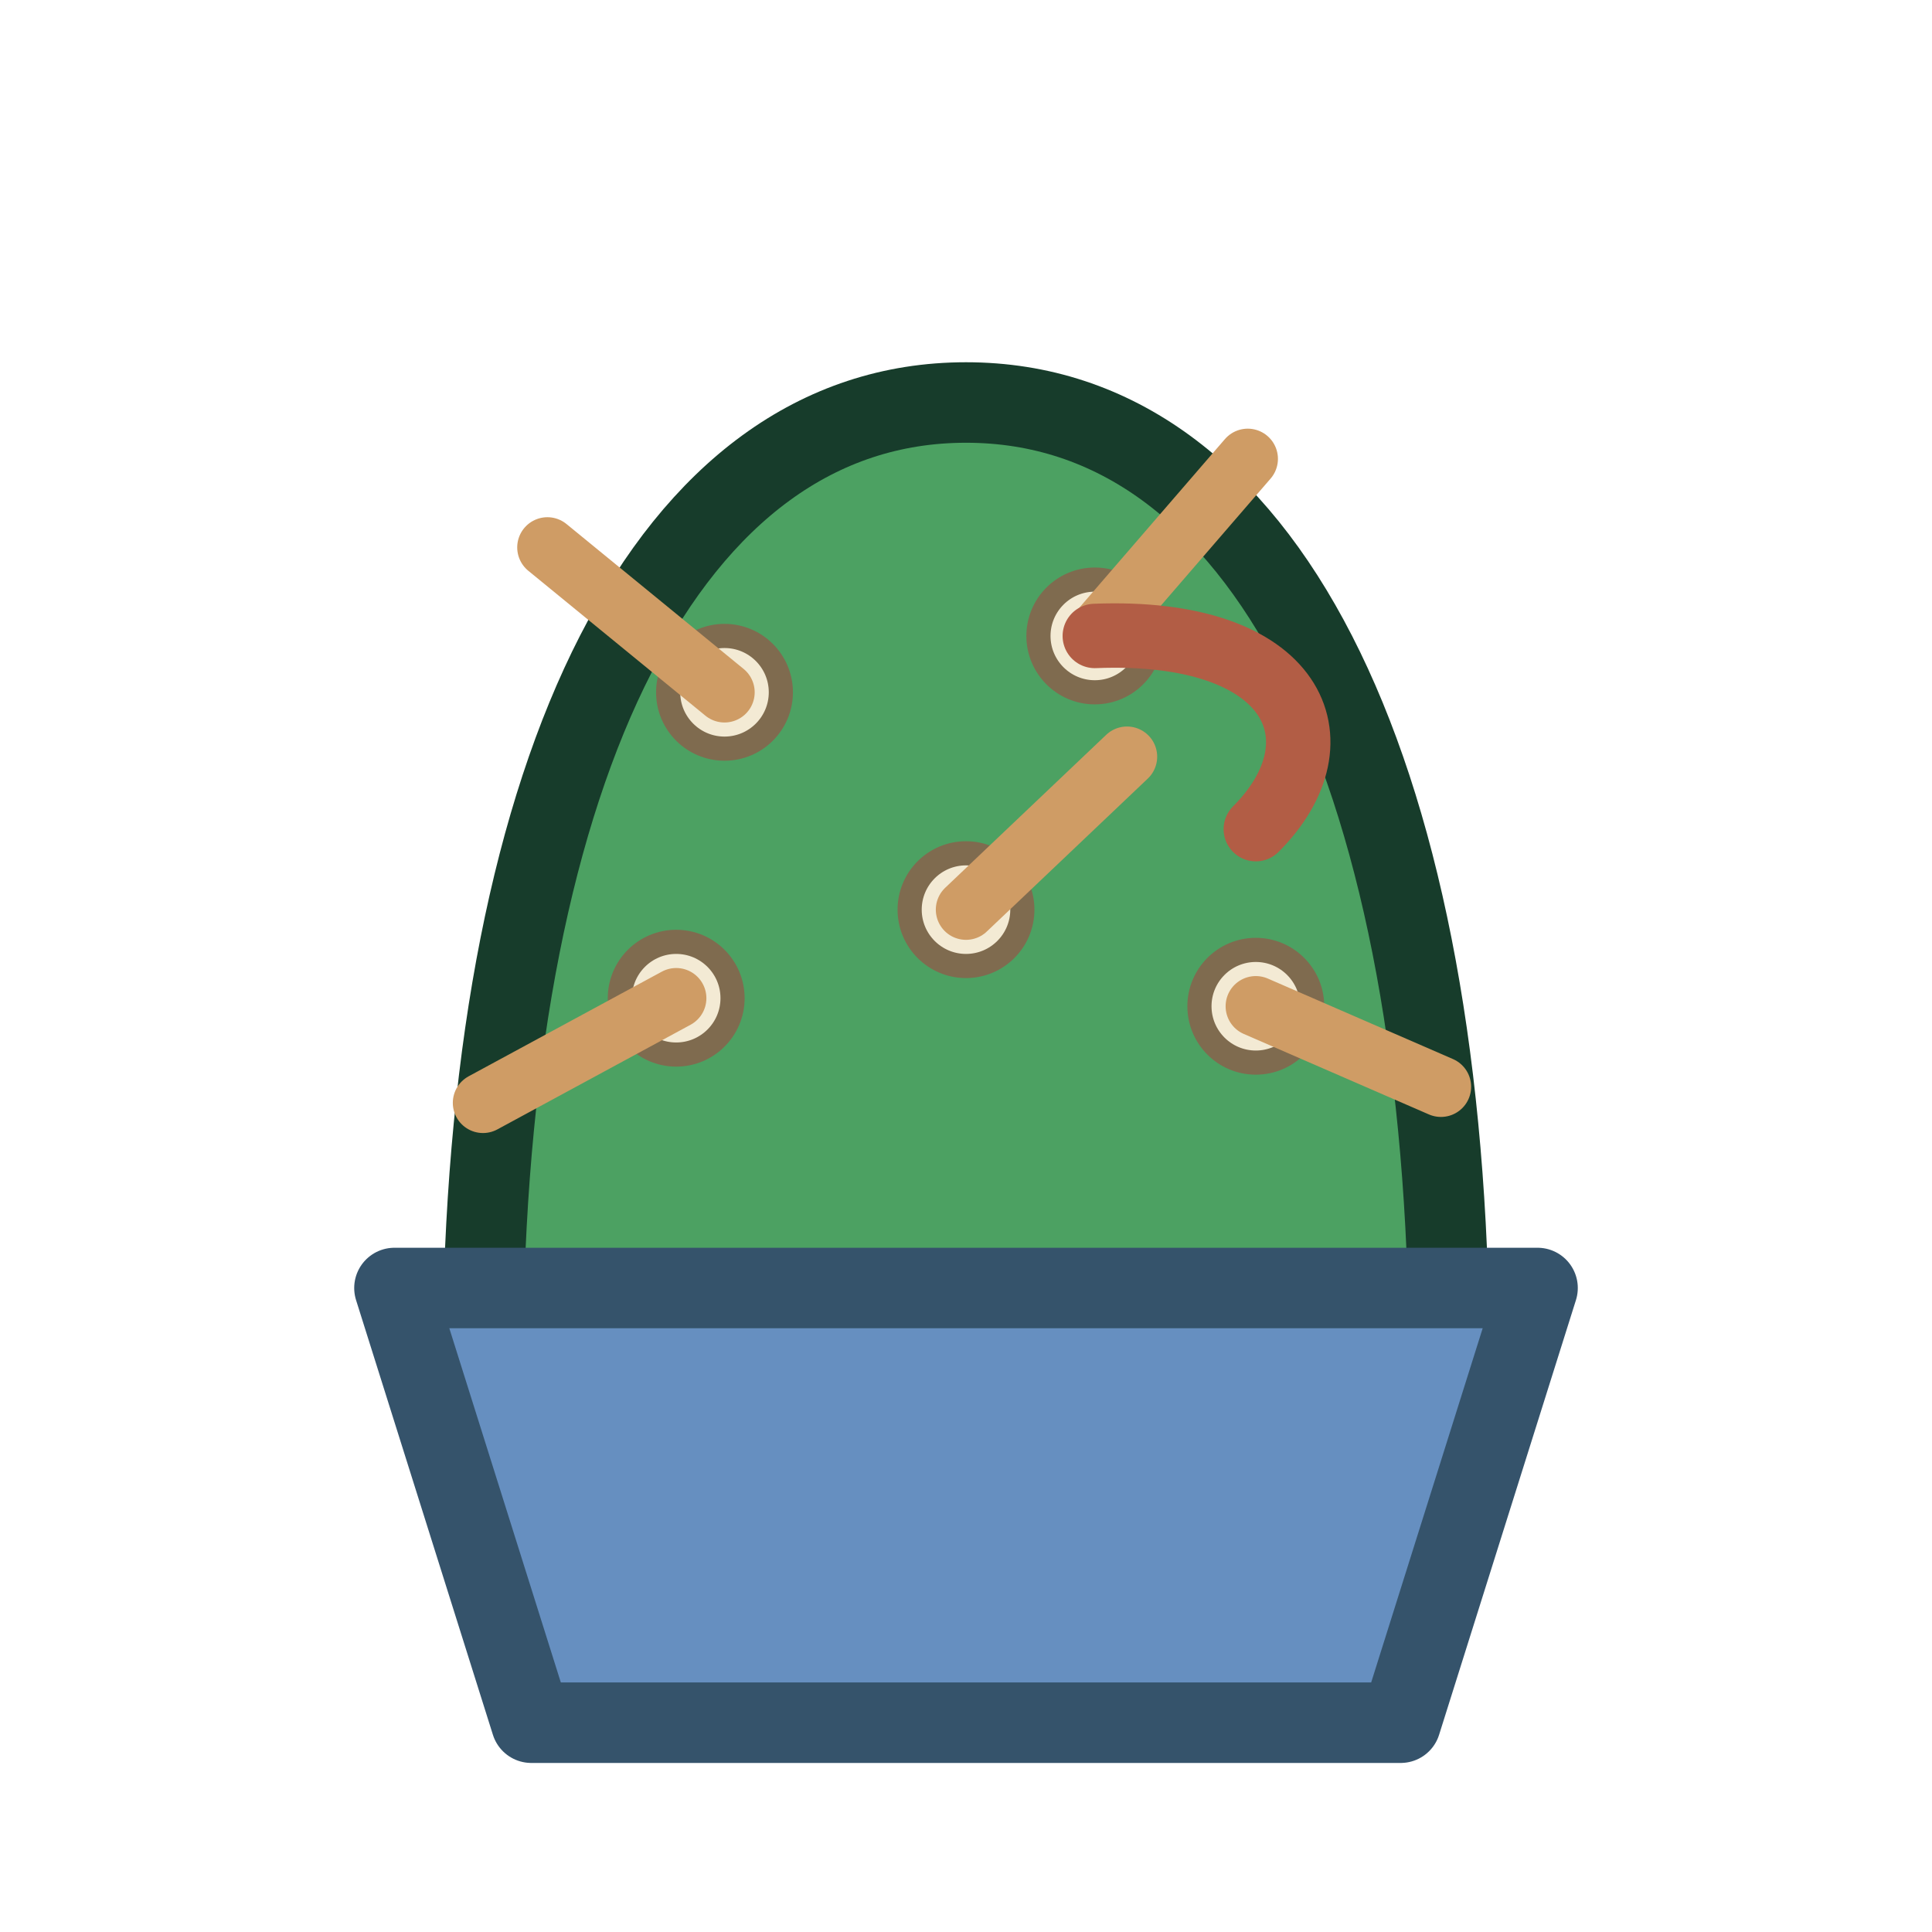
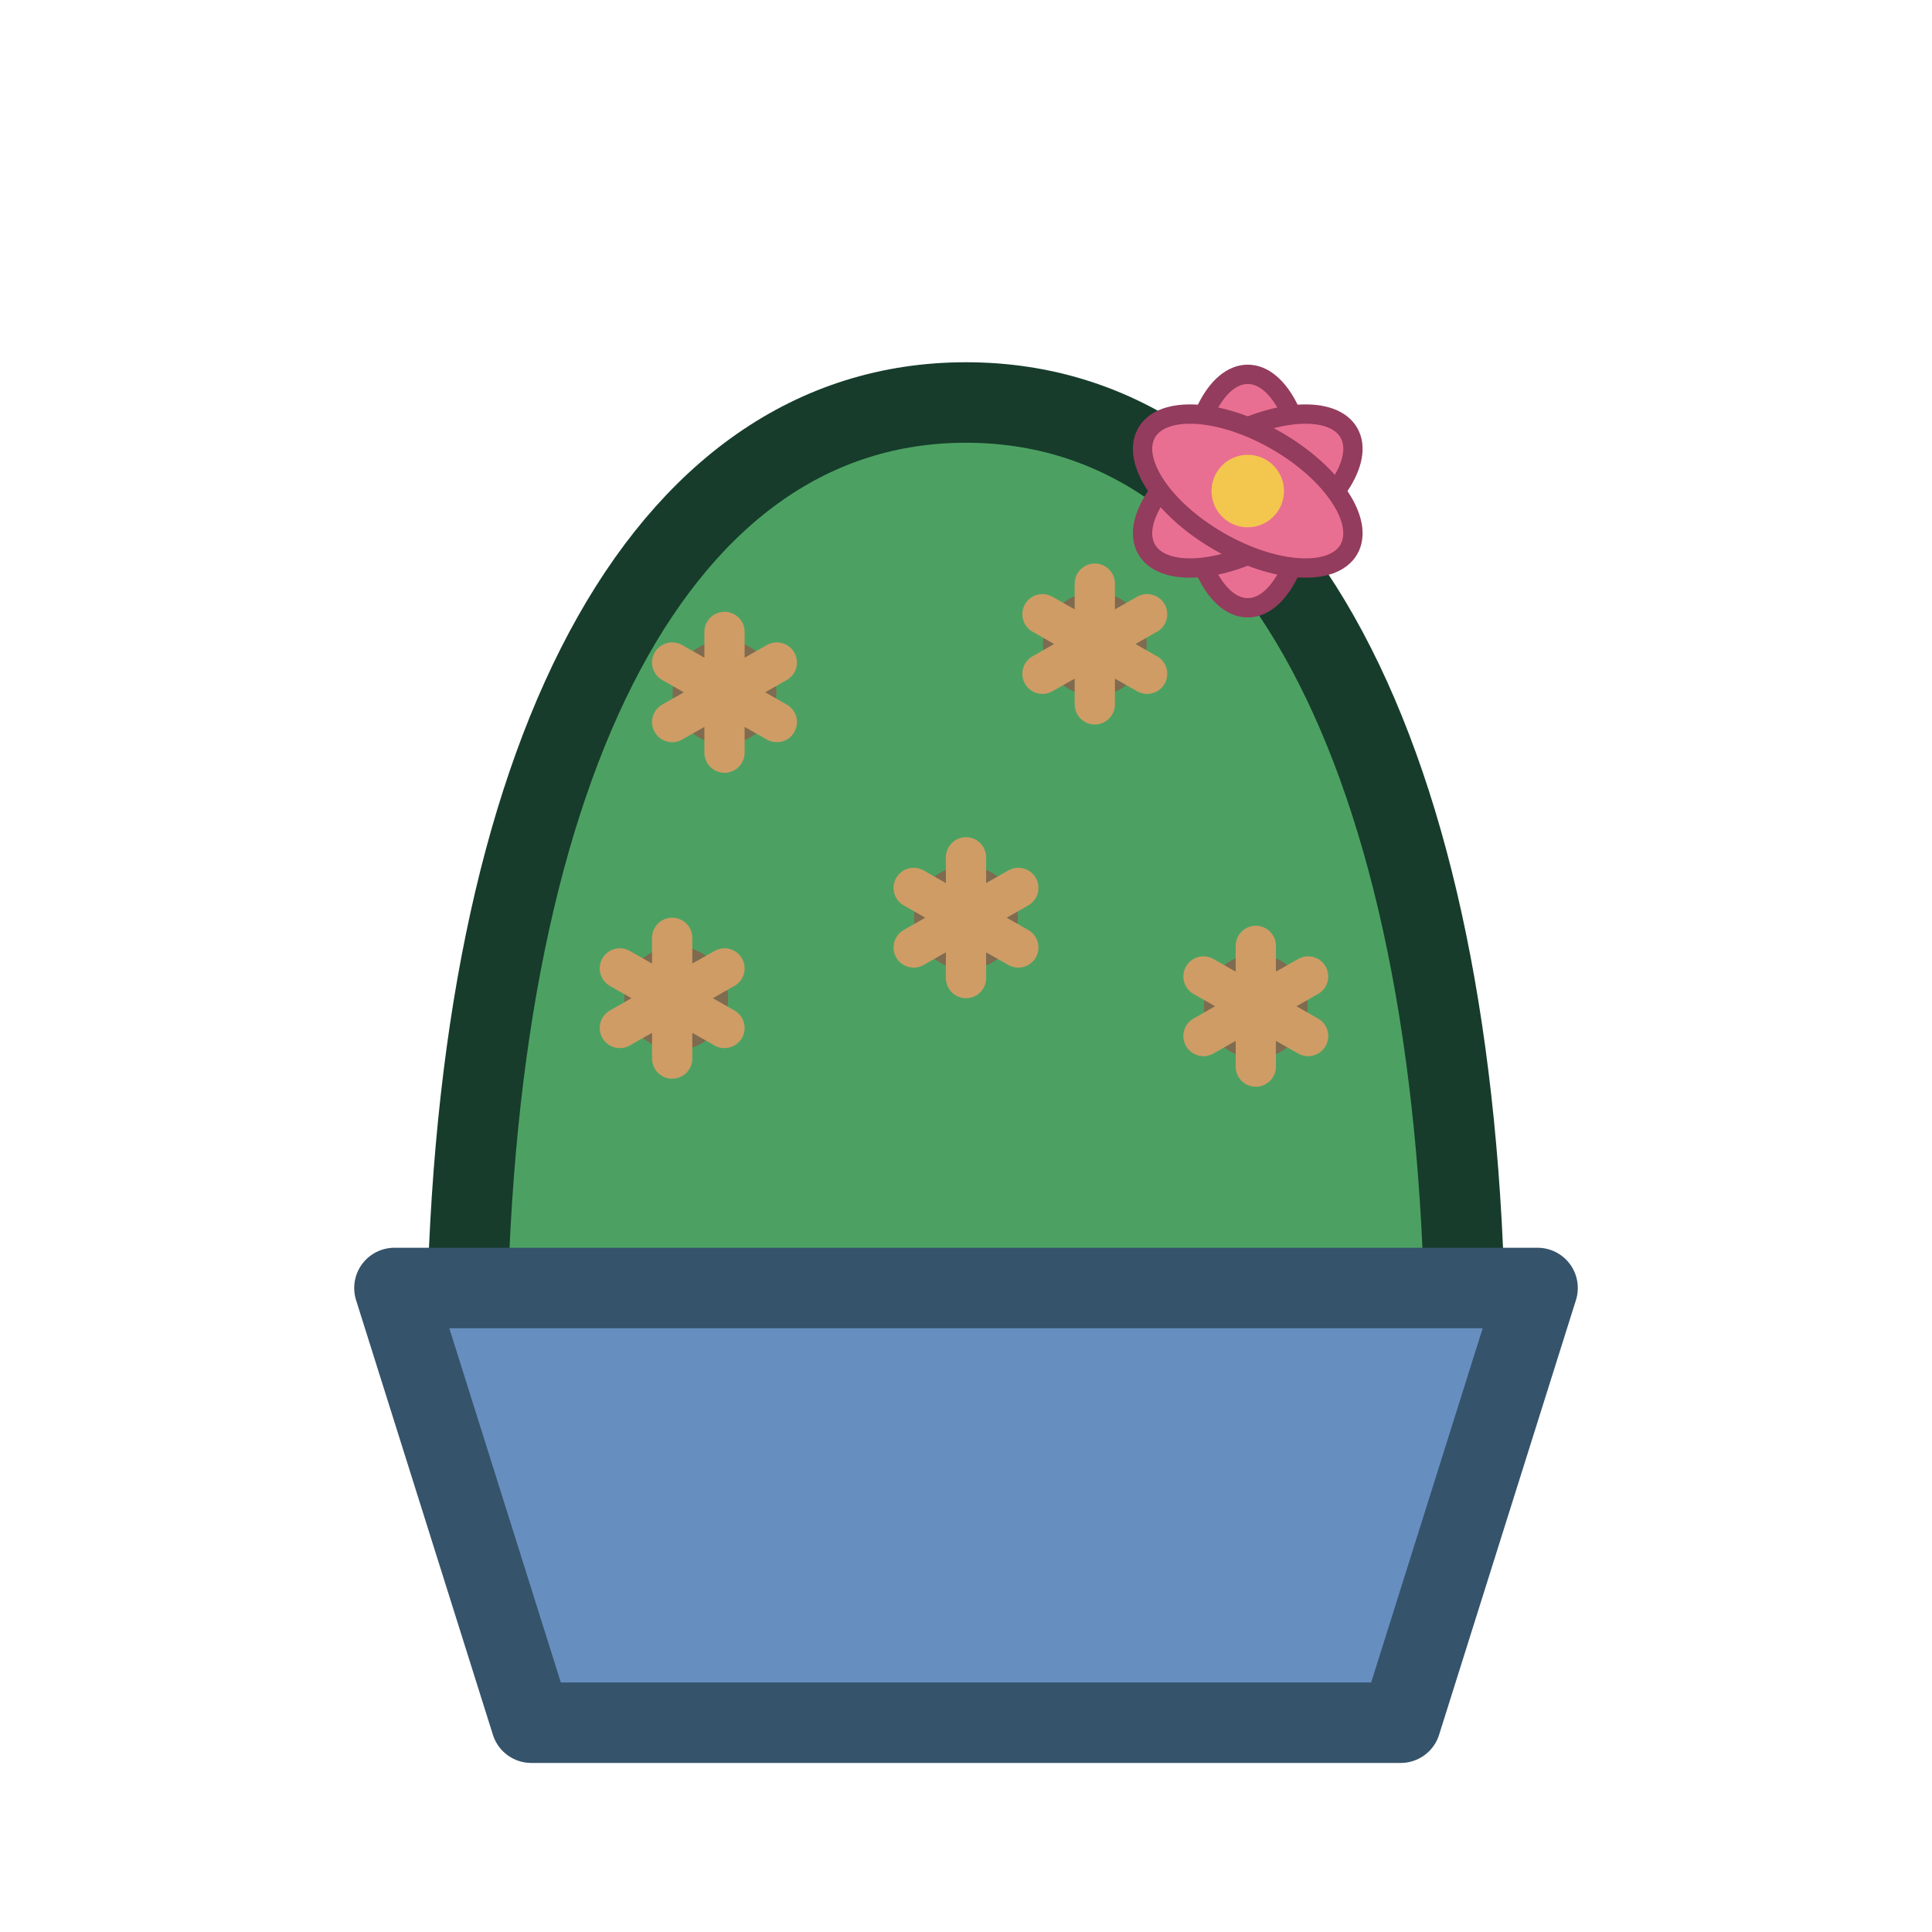
<svg xmlns="http://www.w3.org/2000/svg" viewBox="0 0 24 24" role="img" aria-labelledby="title">
-   <path d="M6 16.5C6.1 9.5 8.3 5 12 5s5.9 4.5 6 11.5Z" fill="#4ca162" stroke="#173c2b" stroke-width="1" />
-   <g fill="#f3ead4" stroke="#7f6b4f" stroke-width=".3">
-     <circle cx="9" cy="8.6" r=".7" />
-     <circle cx="13.6" cy="7.9" r=".7" />
-     <circle cx="8.4" cy="12.4" r=".7" />
-     <circle cx="12" cy="11.3" r=".7" />
-     <circle cx="15.6" cy="12.5" r=".7" />
+   <path d="M5.8 16.5C5.9 9.4 8.2 5 12 5s6.1 4.4 6.2 11.5Z" fill="#4ca162" stroke="#173c2b" stroke-linejoin="round" stroke-width="1" />
+   <g fill="#f3ead4" stroke="#7f6b4f" stroke-width=".25">
+     <circle cx="9" cy="8.6" r=".52" />
+     <circle cx="13.6" cy="8" r=".52" />
+     <circle cx="8.4" cy="12.4" r=".52" />
+     <circle cx="12" cy="11.4" r=".52" />
+     <circle cx="15.6" cy="12.5" r=".52" />
  </g>
-   <path d="M9 8.6 6.8 6.8m6.8 1.1 1.9-2.2m-7.1 6.7L6 13.7m6-2.4 2-1.9m1.6 3.1 2.3 1" fill="none" stroke="#cf9c65" stroke-linecap="round" stroke-width=".75" />
-   <path d="M13.6 7.9c2.5-.1 3.1 1.3 2 2.4" fill="none" stroke="#b25d45" stroke-linecap="round" stroke-width=".8" />
+   <path d="M9 7.85v1.5m-.65-1.12 1.3.74m-1.3 0 1.3-.74m3.95-.98v1.5m-.65-1.12 1.3.74m-1.3 0 1.3-.74m-5.9 4.02v1.5m-.65-1.12 1.3.74m-1.3 0 1.3-.74M12 10.65v1.5m-.65-1.12 1.3.74m-1.3 0 1.3-.74m2.95.72v1.5m-.65-1.12 1.3.74m-1.3 0 1.3-.74" fill="none" stroke="#cf9c65" stroke-linecap="round" stroke-width=".5" />
+   <g fill="#e96f92" stroke="#933c5d" stroke-width=".24">
+     <ellipse cx="15.5" cy="6.1" rx=".72" ry="1.45" />
+     <ellipse cx="15.5" cy="6.1" rx=".72" ry="1.45" transform="rotate(60 15.5 6.1)" />
+     <ellipse cx="15.5" cy="6.1" rx=".72" ry="1.45" transform="rotate(120 15.5 6.1)" />
+   </g>
+   <circle cx="15.5" cy="6.1" r=".45" fill="#f3c74d" />
  <path d="M4.9 16h14.2l-1.7 5.4H6.6z" fill="#668fc0" stroke="#35536b" stroke-linejoin="round" stroke-width="1" />
</svg>
